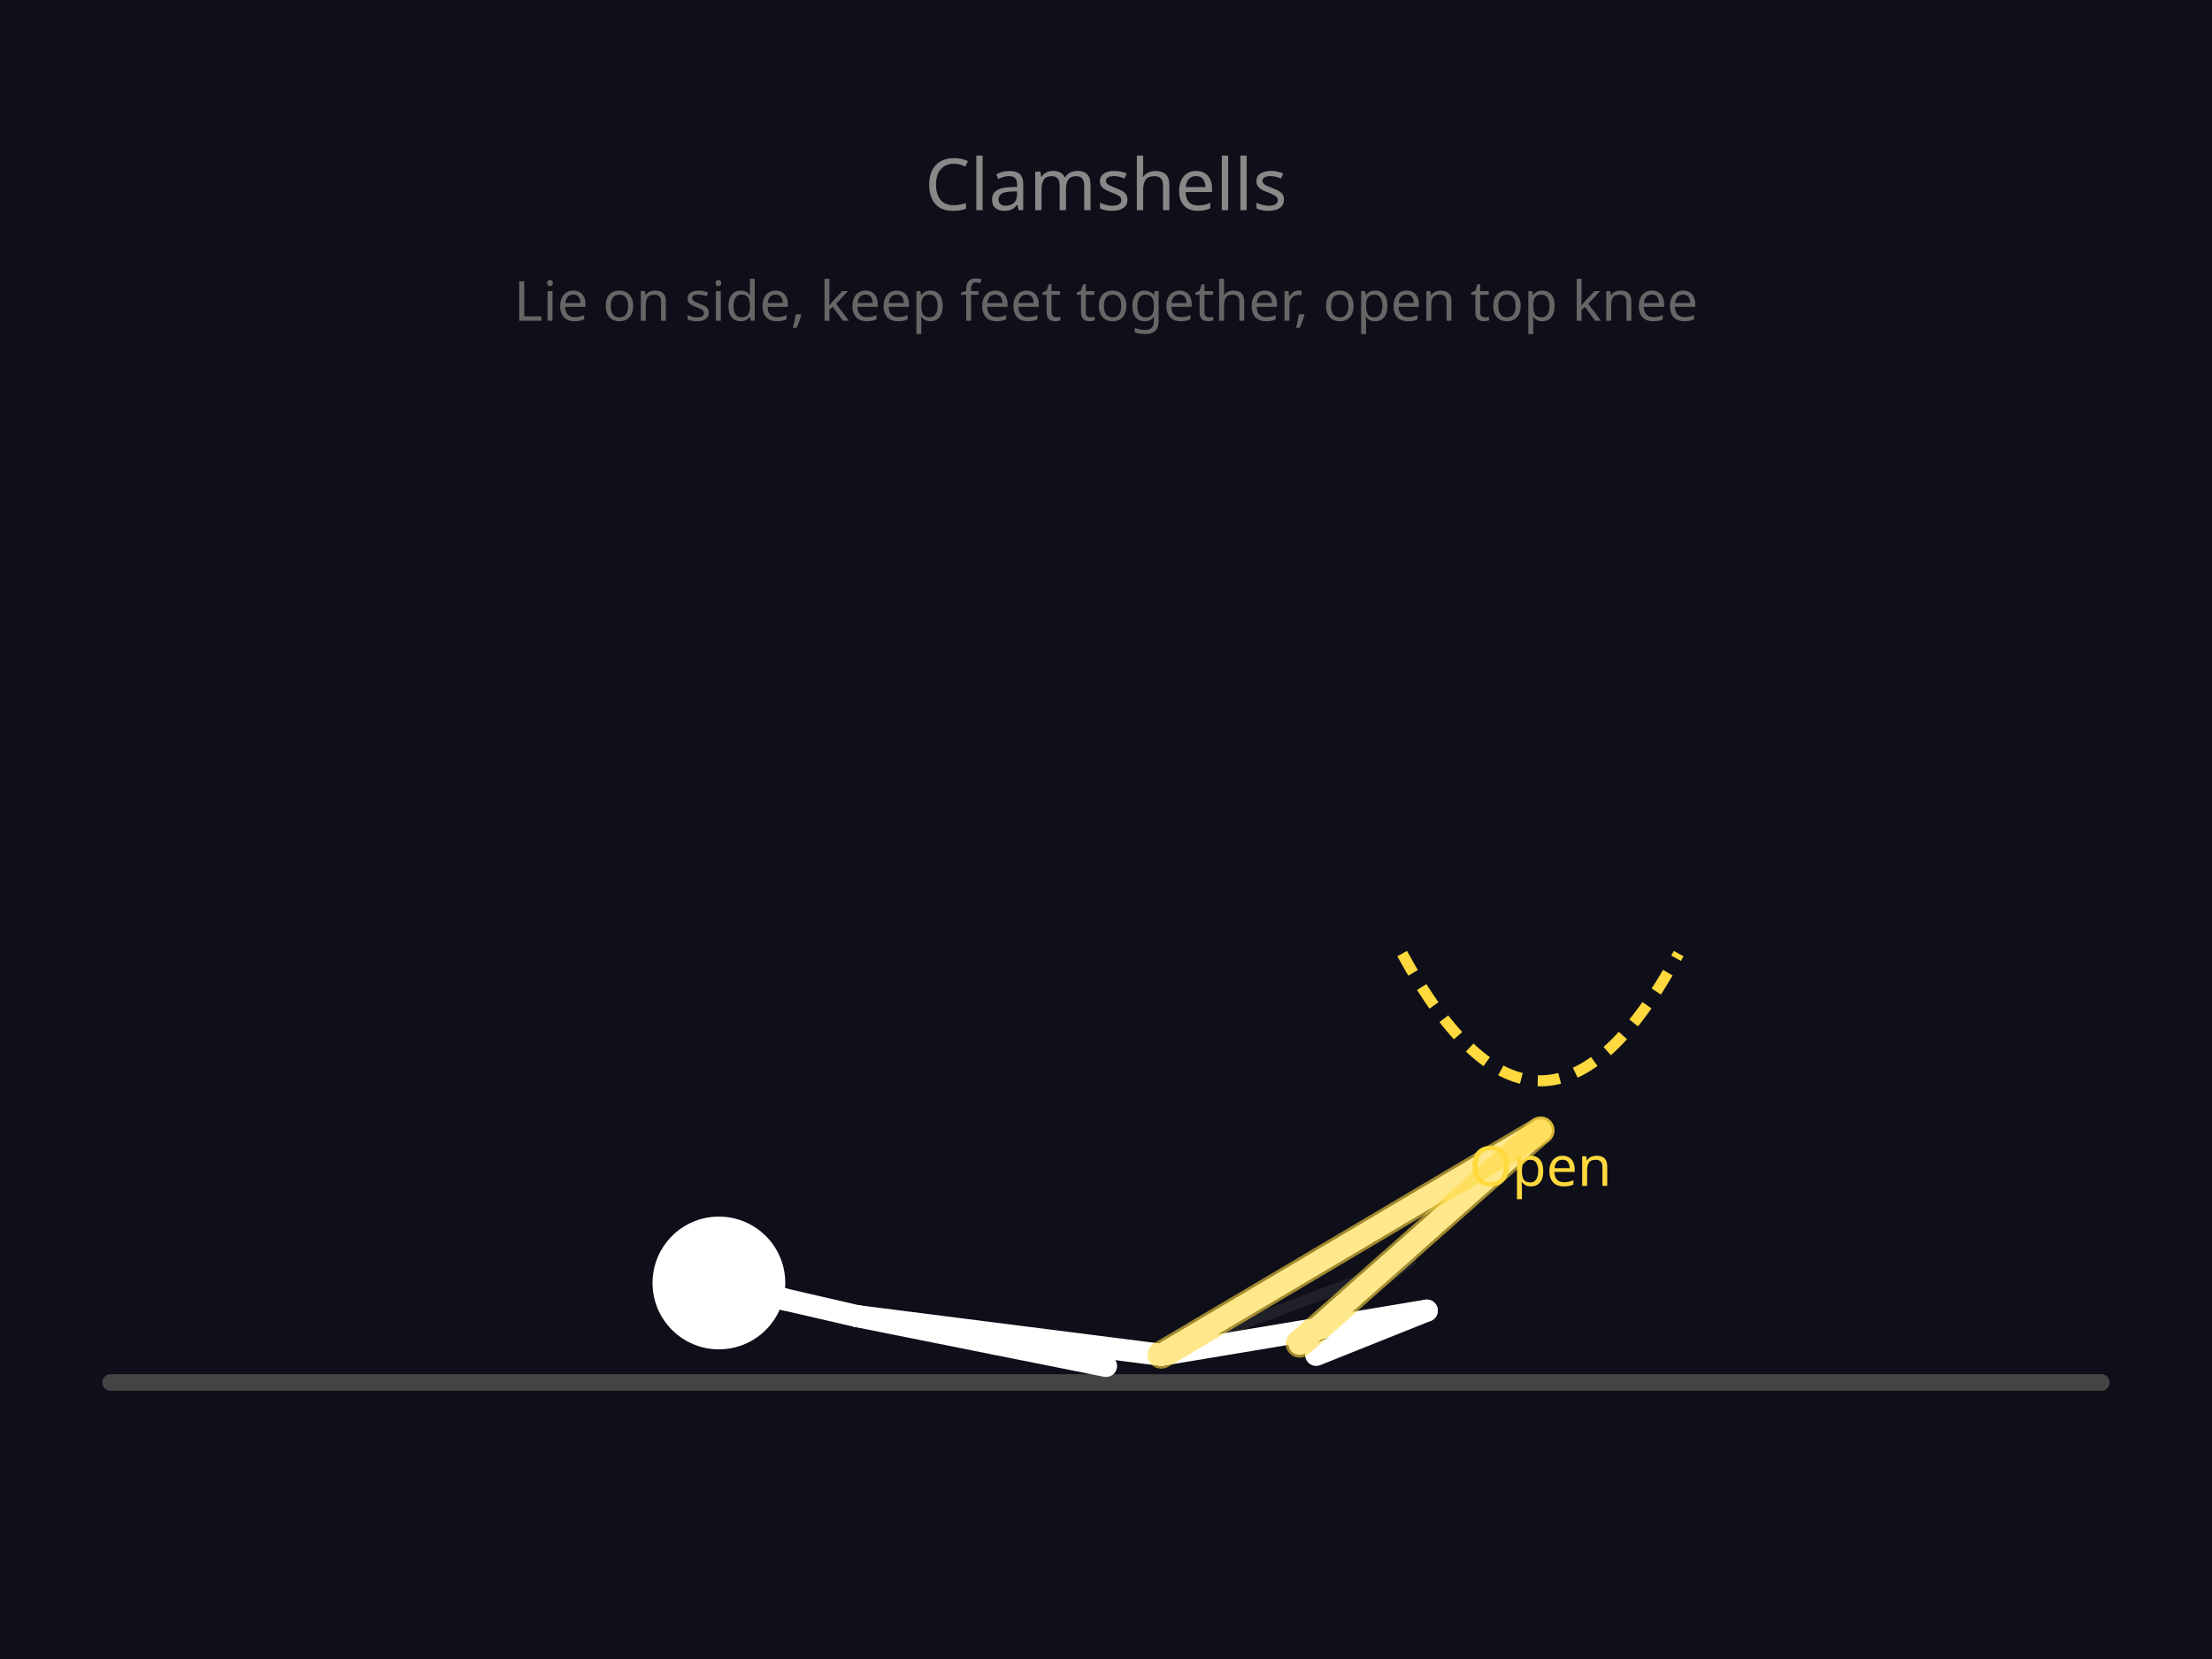
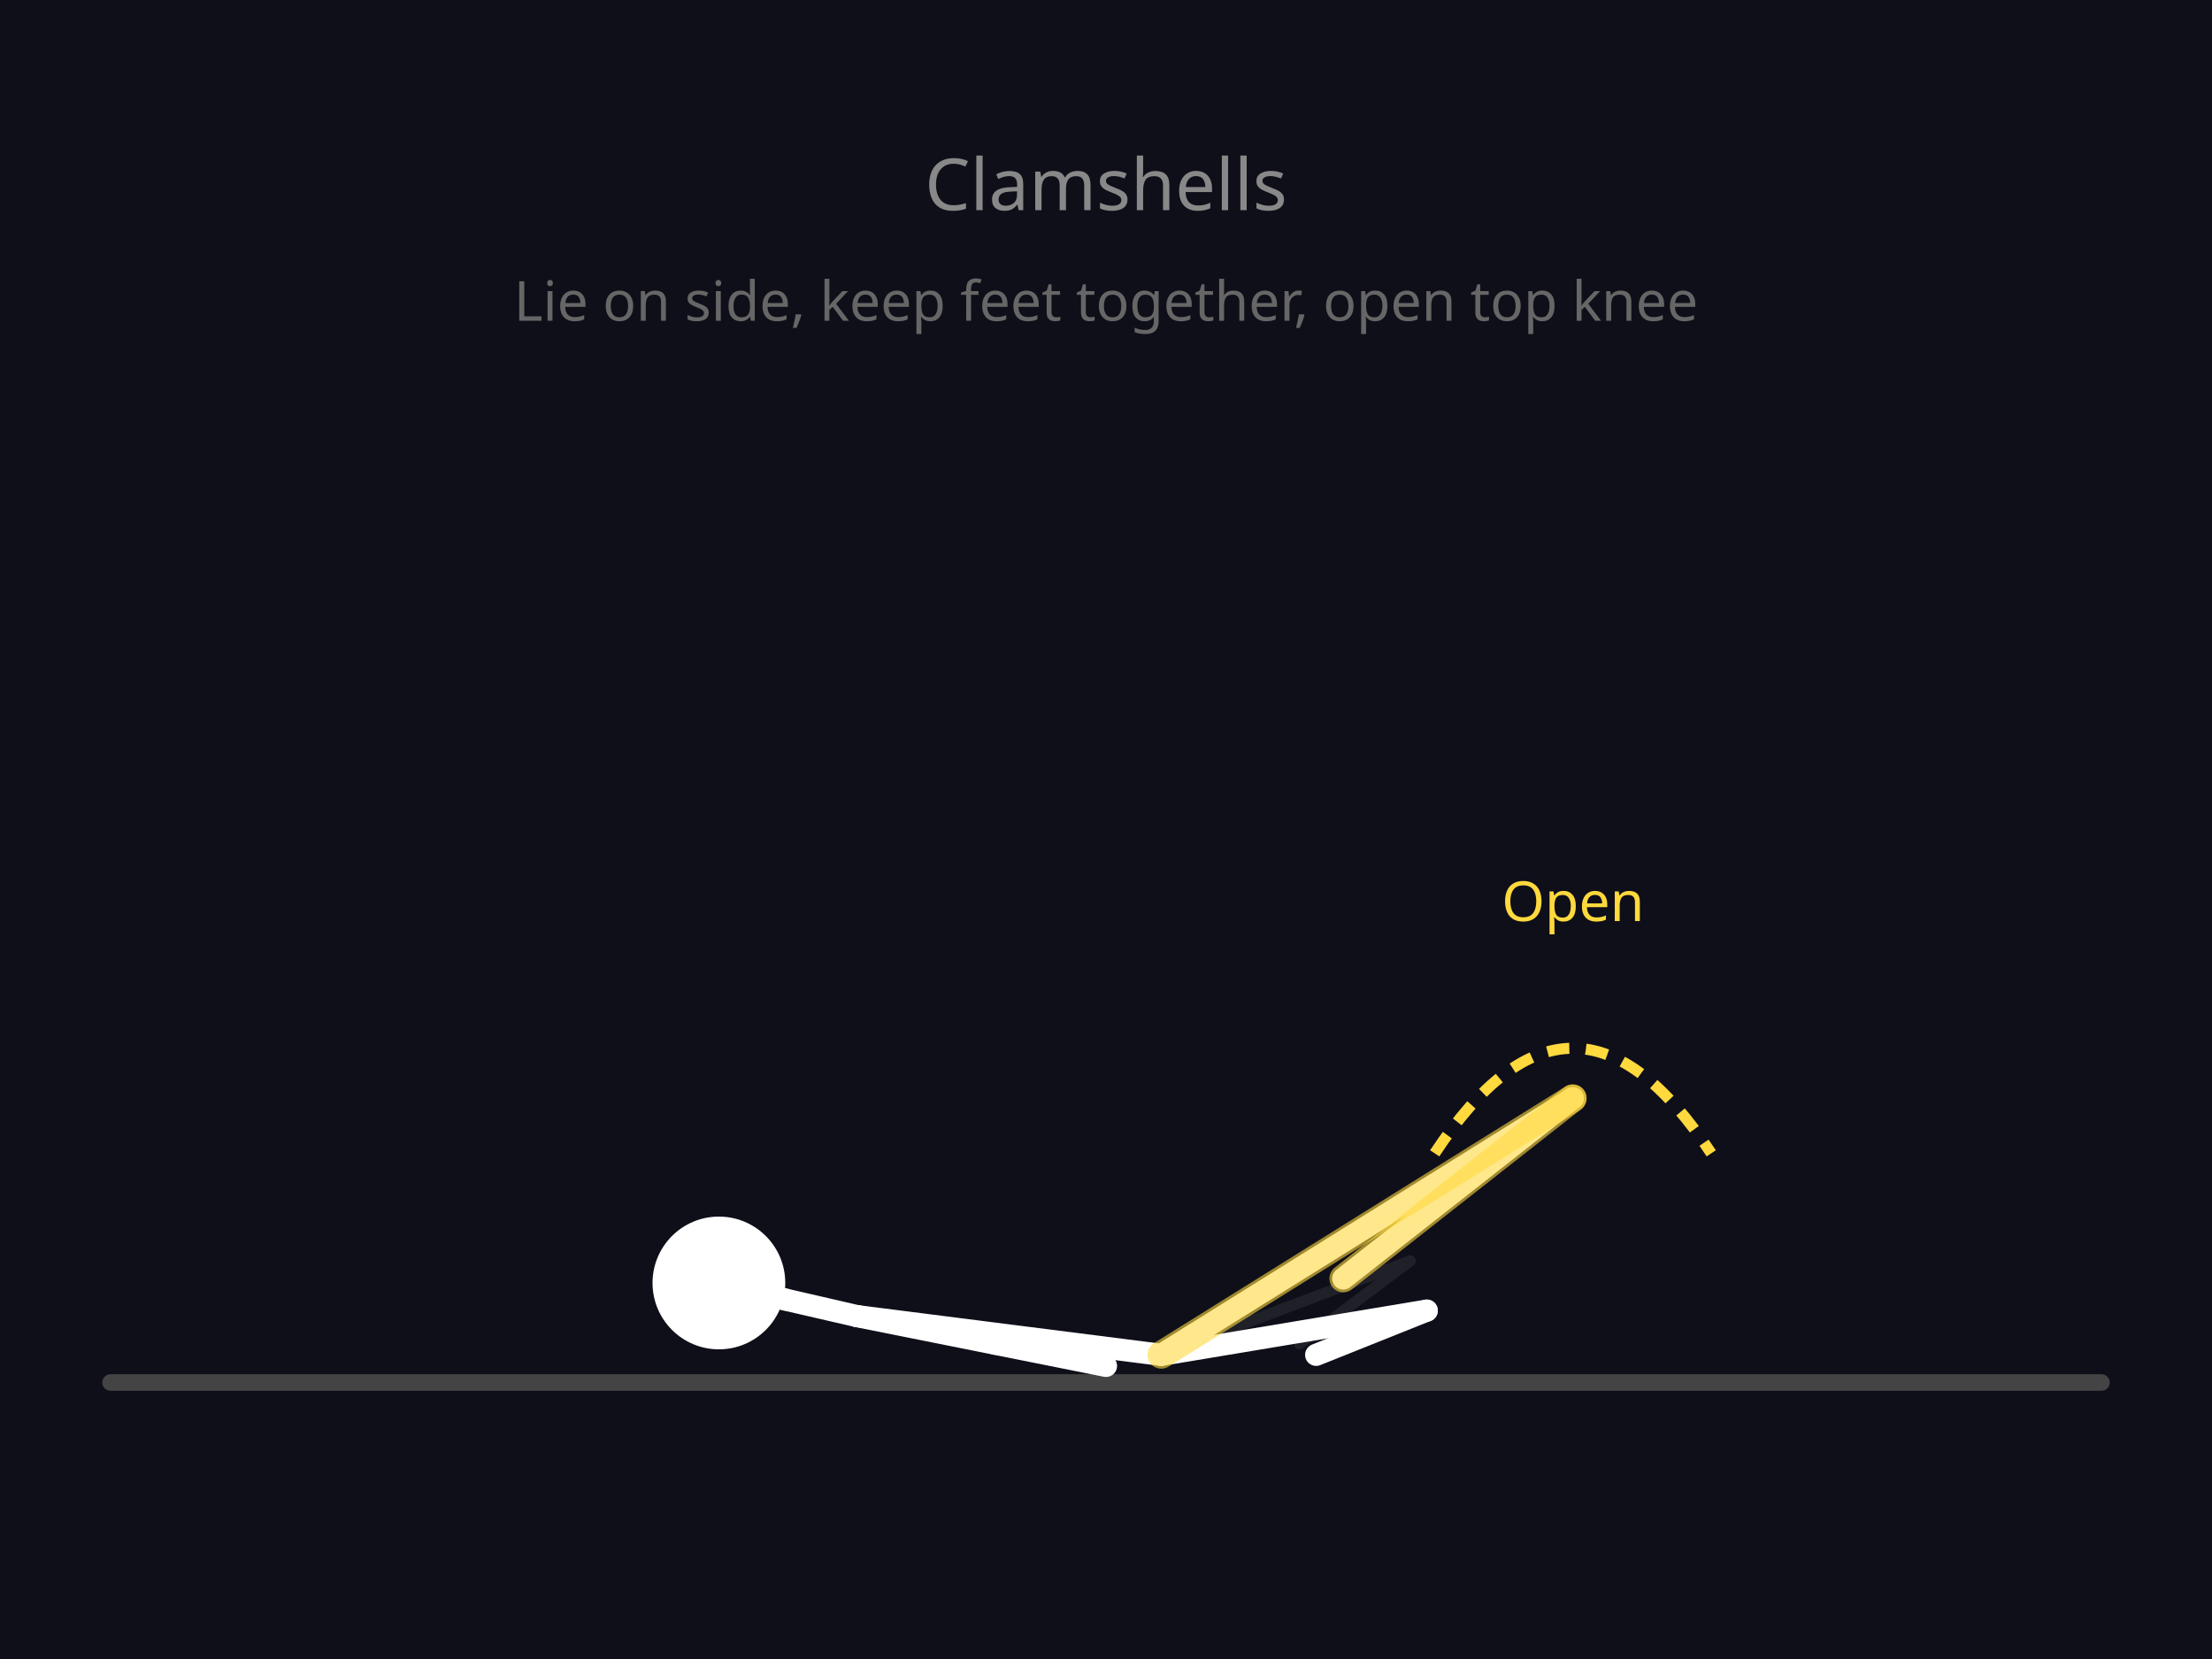
<svg xmlns="http://www.w3.org/2000/svg" viewBox="0 0 400 300">
  <rect width="400" height="300" fill="#0f0f1a" />
  <line x1="20" y1="250" x2="380" y2="250" stroke="#444" stroke-width="3" stroke-linecap="round" />
  <text x="200" y="38" fill="#888" font-size="13" font-family="sans-serif" text-anchor="middle">Clamshells</text>
  <text x="200" y="58" fill="#666" font-size="10" font-family="sans-serif" text-anchor="middle">Lie on side, keep feet together, open top knee</text>
  <g stroke="#555" stroke-width="2" fill="none" stroke-linecap="round" stroke-linejoin="round" opacity="0.25">
    <circle cx="130" cy="232" r="12" fill="#444" stroke="none" />
    <line x1="130" y1="232" x2="142" y2="235" />
    <line x1="142" y1="235" x2="155" y2="238" />
    <line x1="155" y1="238" x2="210" y2="245" />
    <line x1="155" y1="238" x2="180" y2="243" />
    <line x1="180" y1="243" x2="200" y2="247" />
    <line x1="210" y1="245" x2="258" y2="237" />
    <line x1="258" y1="237" x2="238" y2="245" />
    <line x1="210" y1="245" x2="255" y2="228" />
    <line x1="255" y1="228" x2="235" y2="243" />
  </g>
  <g stroke="#FFF" stroke-width="4" fill="none" stroke-linecap="round" stroke-linejoin="round">
    <circle cx="130" cy="232" r="12" fill="#FFF" stroke="none" />
    <line x1="130" y1="232" x2="142" y2="235" />
    <line x1="142" y1="235" x2="155" y2="238" />
    <line x1="155" y1="238" x2="210" y2="245" />
    <line x1="155" y1="238" x2="180" y2="243" />
    <line x1="180" y1="243" x2="200" y2="247" />
    <line x1="210" y1="245" x2="258" y2="237" />
    <line x1="258" y1="237" x2="238" y2="245" />
-     <line x1="210" y1="245" x2="278.6" y2="204.4" />
-     <line x1="278.6" y1="204.4" x2="235" y2="243" />
-     <line x1="210" y1="245" x2="278.6" y2="204.4" stroke="#FFD93D" stroke-width="5" opacity="0.6" />
-     <line x1="278.6" y1="204.4" x2="235" y2="243" stroke="#FFD93D" stroke-width="5" opacity="0.6" />
+     <line x1="210" y1="245" x2="284.4" y2="198.6" />
+     <line x1="284.4" y1="198.6" x2="242.9" y2="231.2" />
+     <line x1="210" y1="245" x2="284.4" y2="198.6" stroke="#FFD93D" stroke-width="5" opacity="0.6" />
+     <line x1="284.4" y1="198.6" x2="242.9" y2="231.2" stroke="#FFD93D" stroke-width="5" opacity="0.6" />
  </g>
-   <path d="M 253.556 172.444 Q 278.556 218.444 303.556 172.444" stroke="#FFD93D" stroke-width="2" fill="none" stroke-dasharray="4,3" />
-   <text x="278.556" y="214.444" fill="#FFD93D" font-size="10" text-anchor="middle" font-family="sans-serif">Open</text>
+   <path d="M 259.444 208.556 Q 284.444 170.556 309.444 208.556" stroke="#FFD93D" stroke-width="2" fill="none" stroke-dasharray="4,3" />
+   <text x="284.444" y="166.556" fill="#FFD93D" font-size="10" text-anchor="middle" font-family="sans-serif">Open</text>
</svg>
